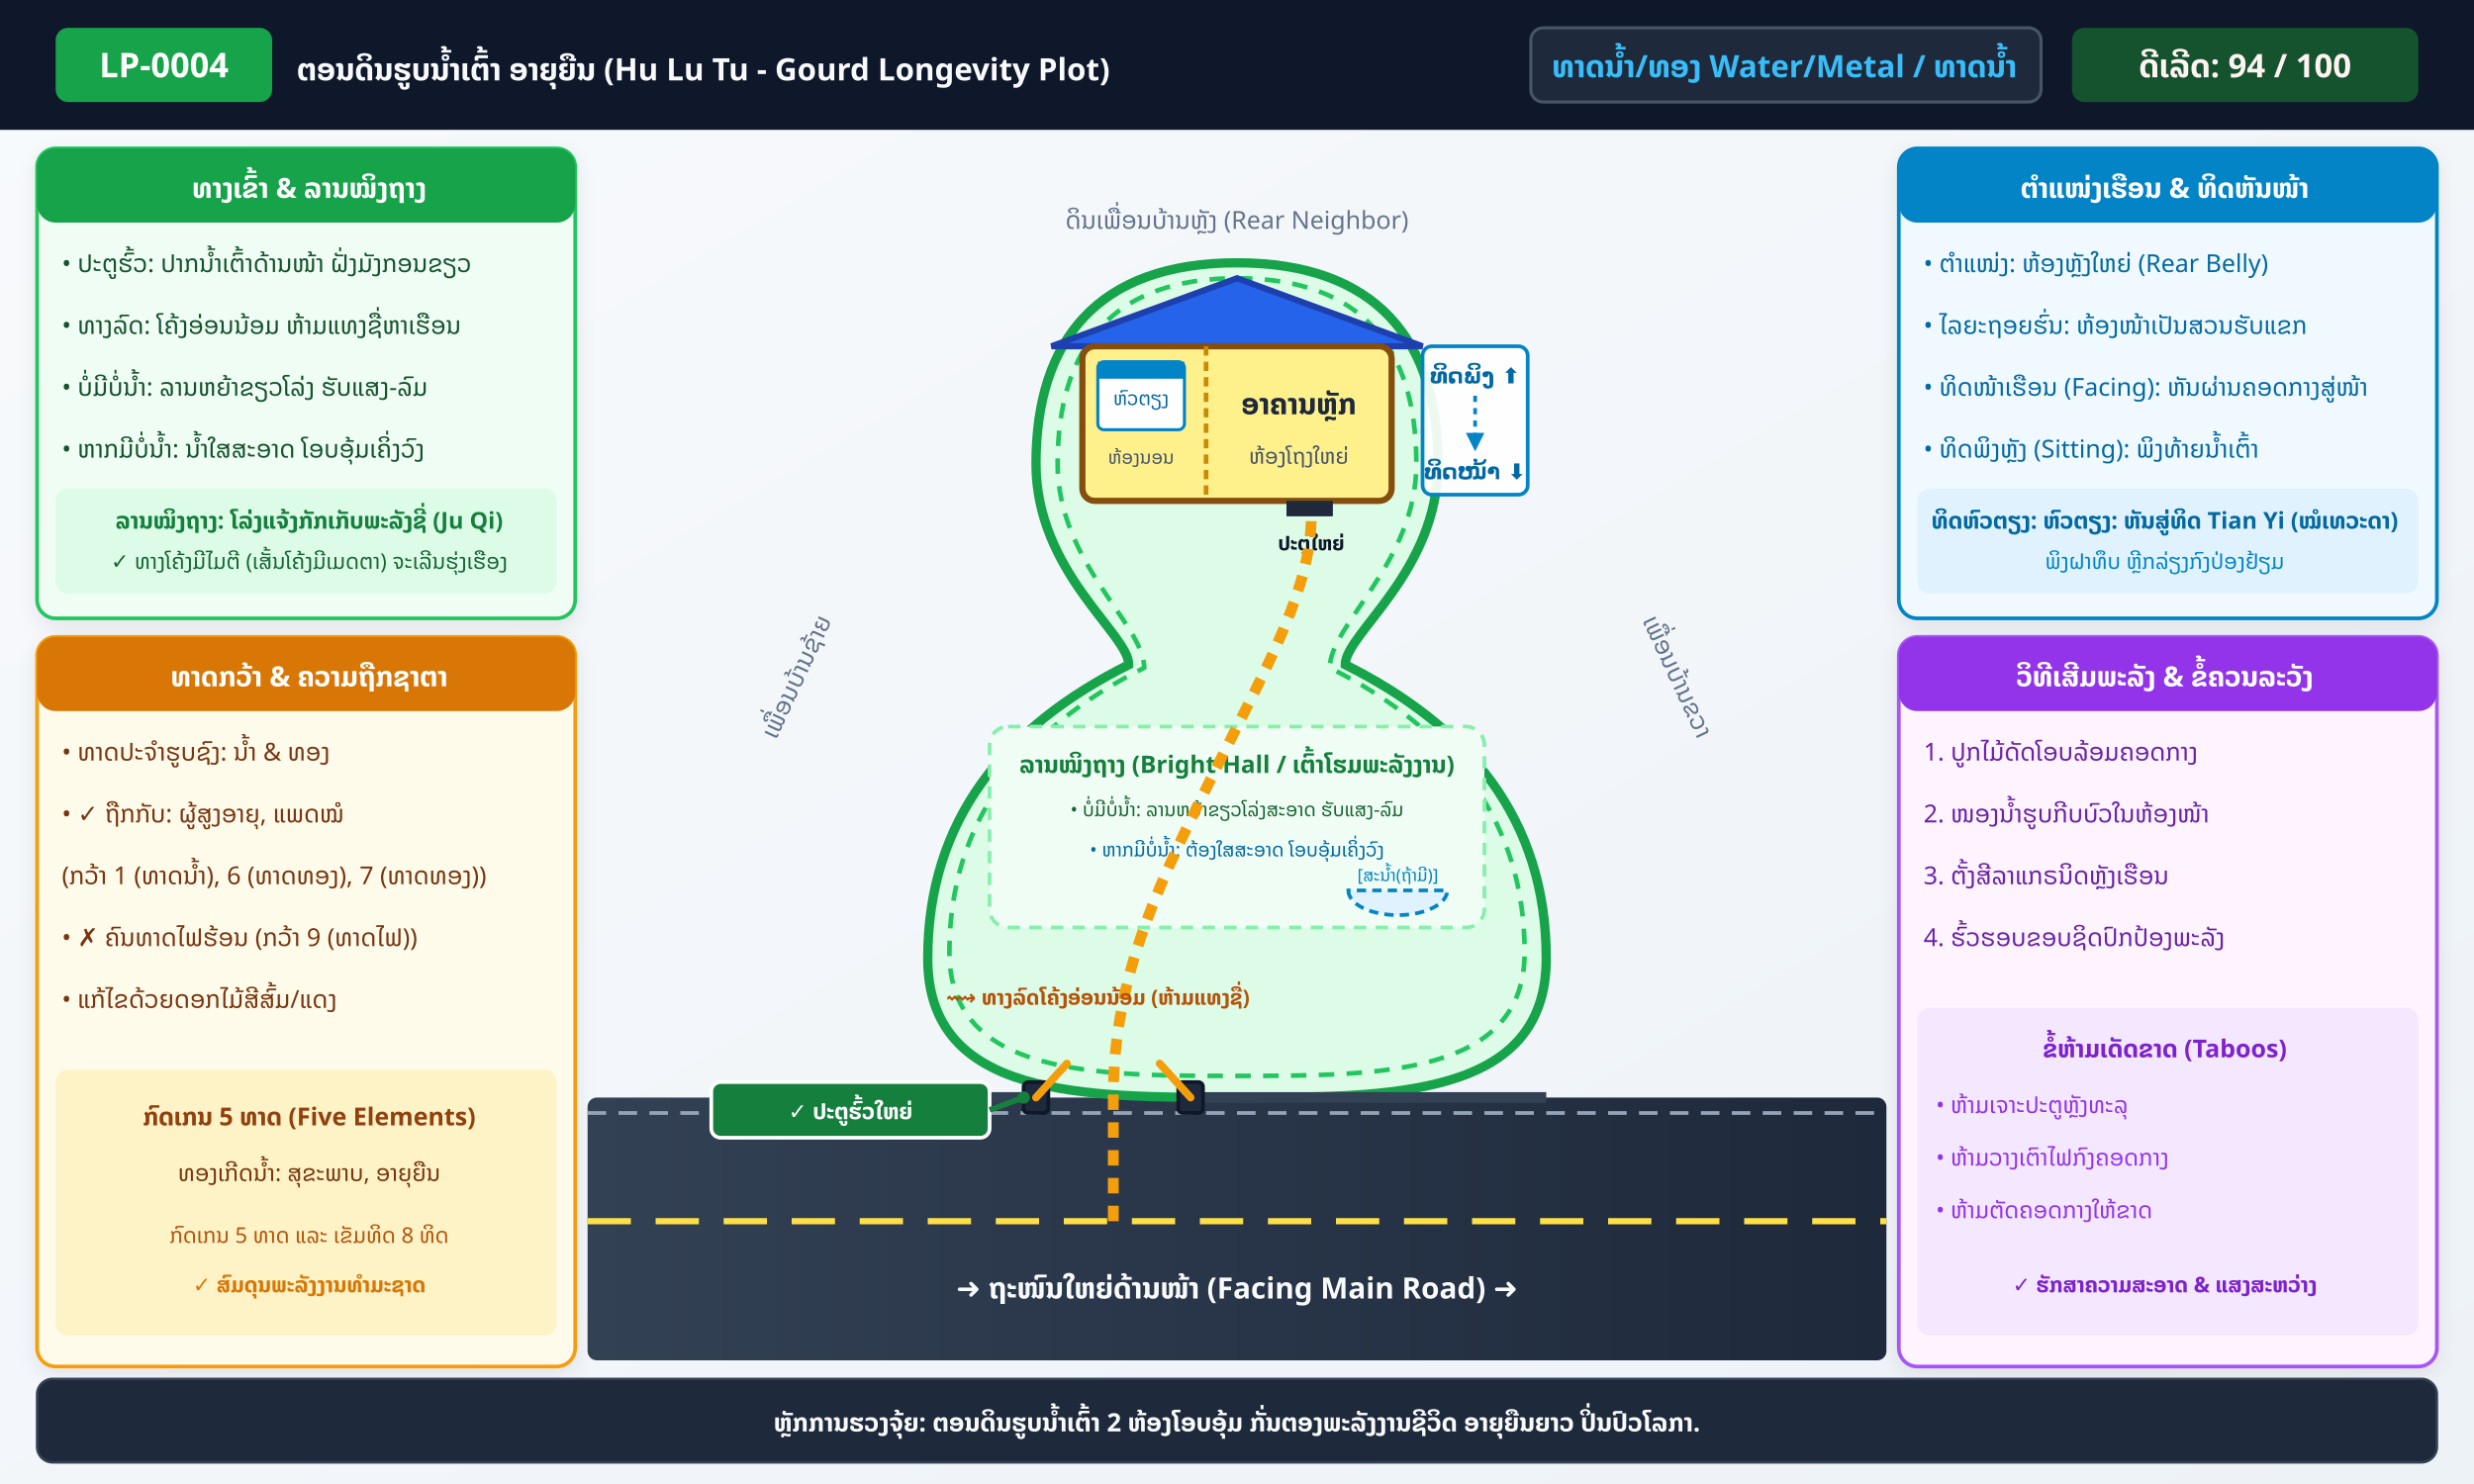
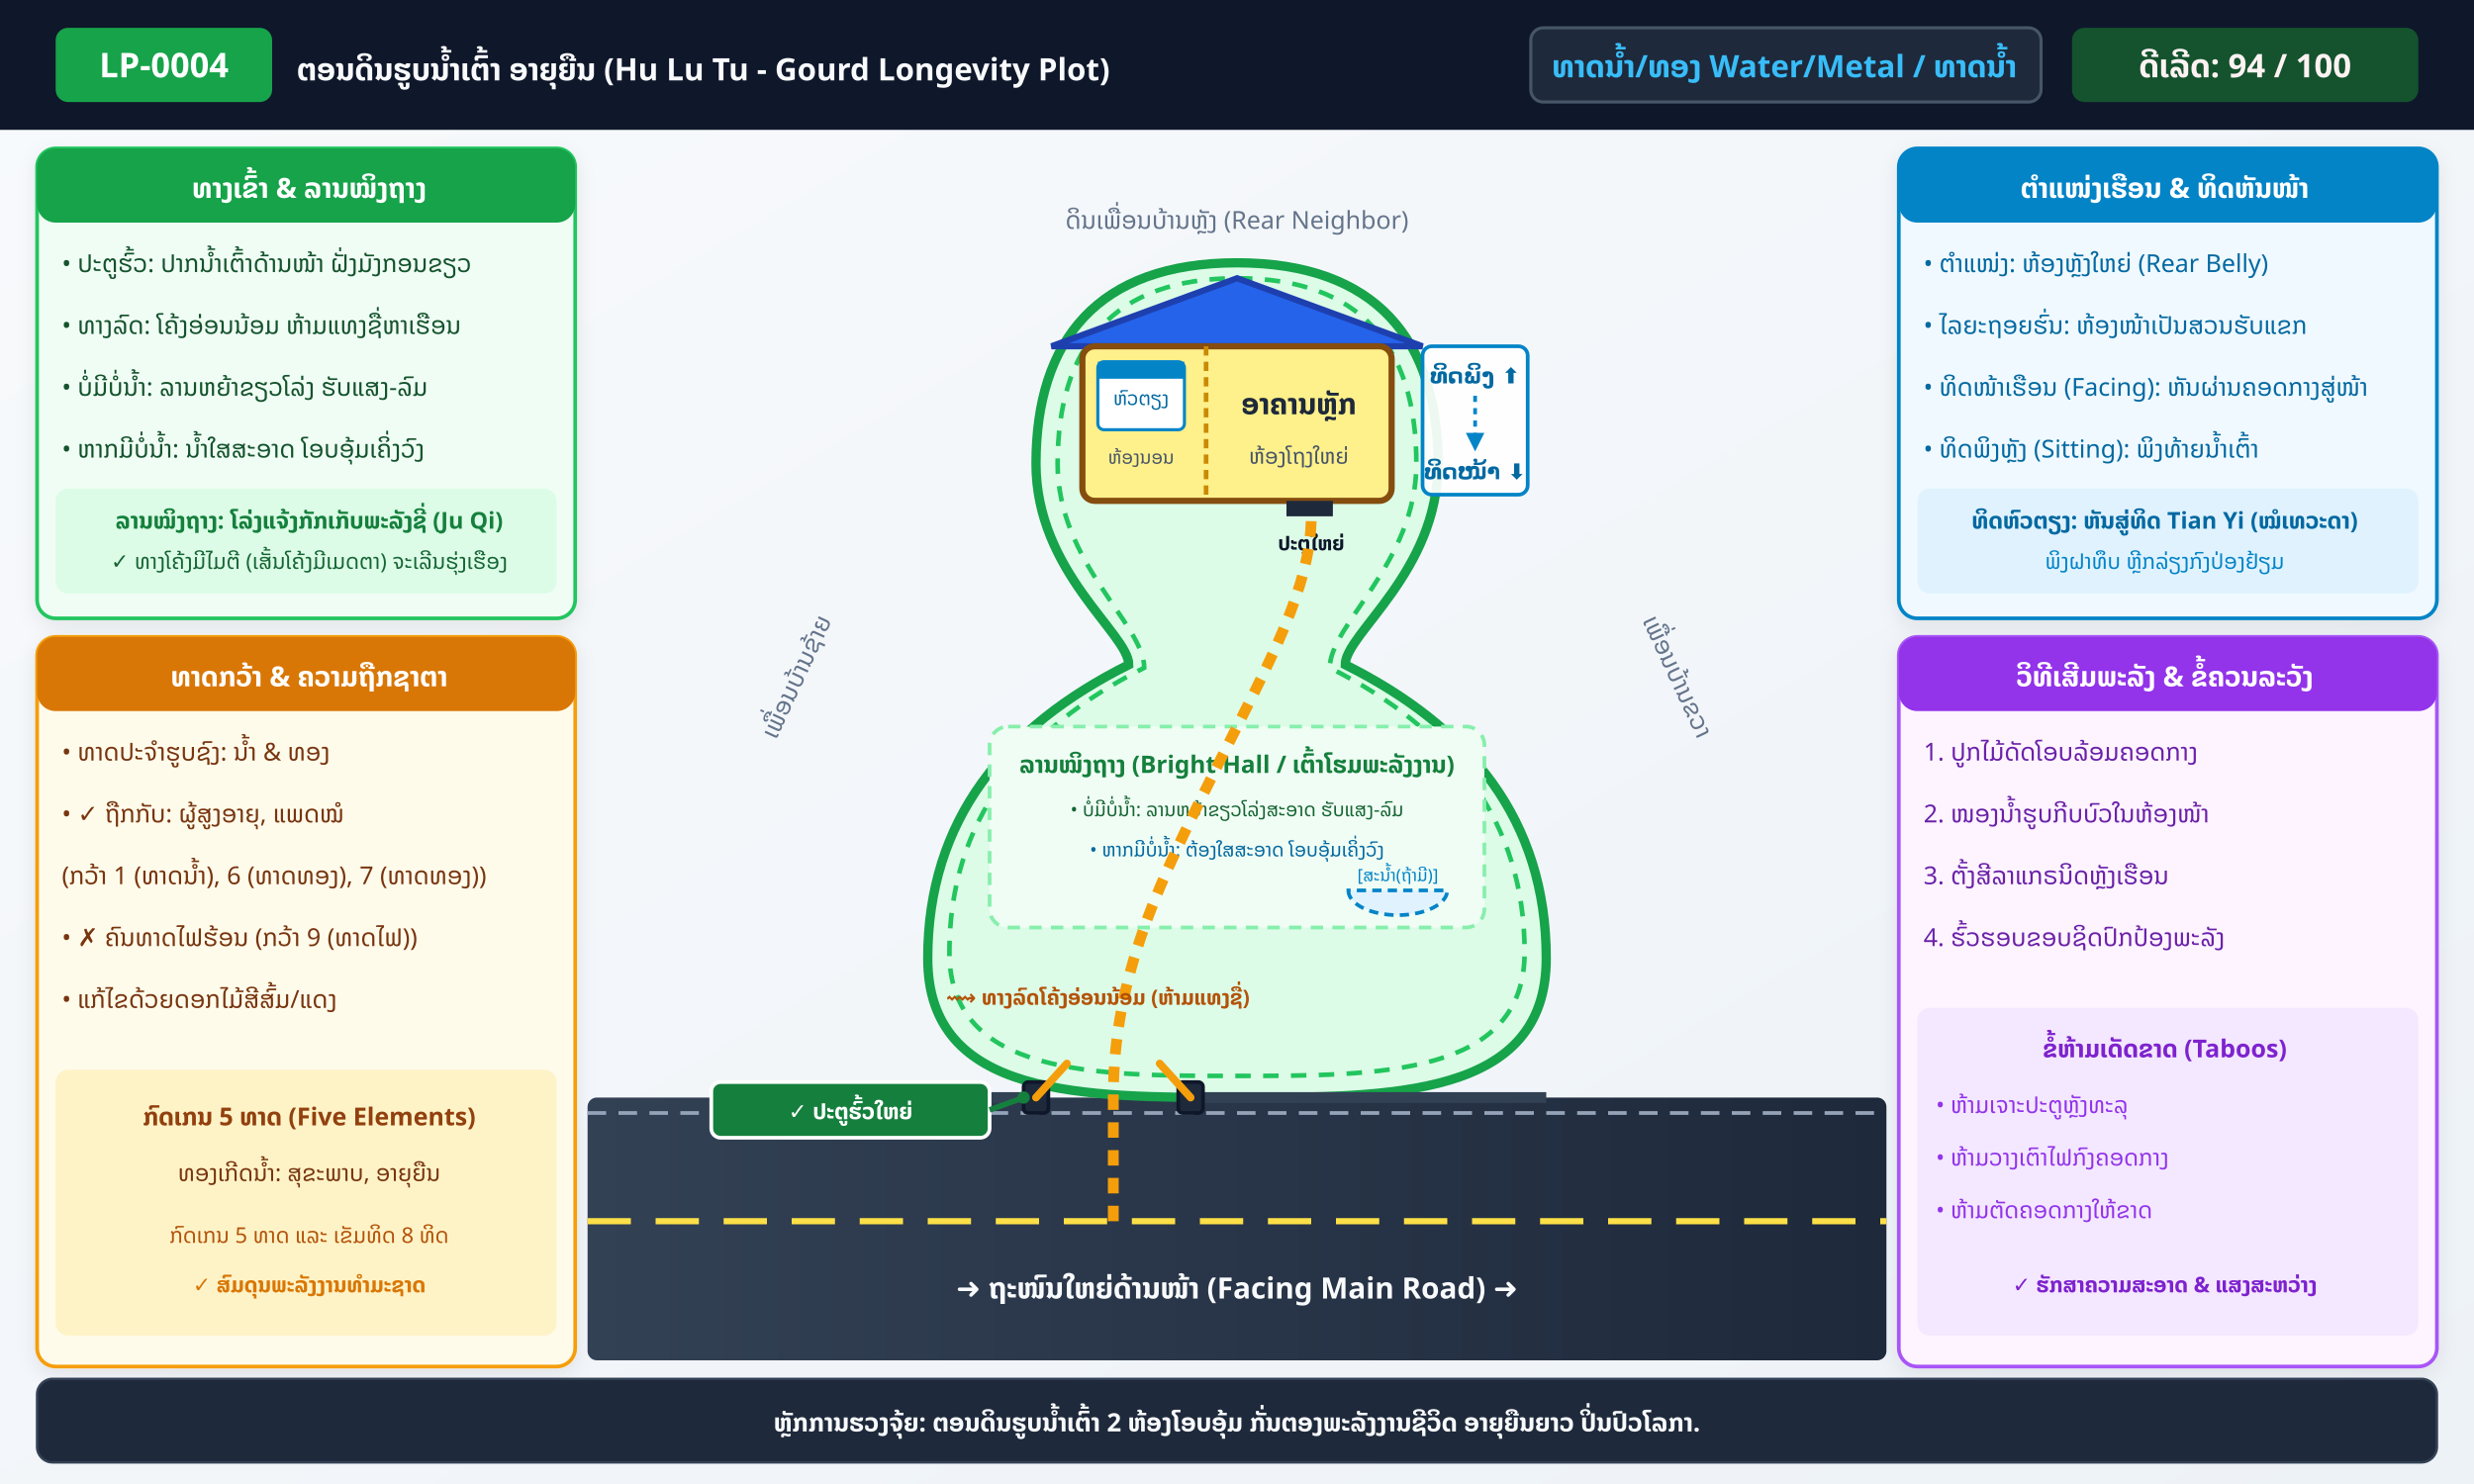
<svg xmlns="http://www.w3.org/2000/svg" viewBox="0 0 800 480" width="800" height="480">
  <defs>
    <linearGradient id="bgGrad" x1="0%" y1="0%" x2="100%" y2="100%">
      <stop offset="0%" stop-color="#F8FAFC" />
      <stop offset="100%" stop-color="#EDF2F7" />
    </linearGradient>
    <linearGradient id="roadGrad" x1="0%" y1="0%" x2="100%" y2="0%">
      <stop offset="0%" stop-color="#334155" />
      <stop offset="100%" stop-color="#1E293B" />
    </linearGradient>
    <filter id="shadow" x="-5%" y="-5%" width="110%" height="110%">
      <feDropShadow dx="0" dy="2" stdDeviation="3" flood-opacity="0.08" />
    </filter>
  </defs>
  <rect width="800" height="480" fill="url(#bgGrad)" />
  <rect x="0" y="0" width="800" height="42" fill="#0F172A" />
  <rect x="18" y="9" width="70" height="24" rx="4" fill="#16A34A" />
  <text x="53" y="25" font-family="'Segoe UI', sans-serif" font-weight="bold" font-size="11" fill="#FFFFFF" text-anchor="middle">LP-0004</text>
  <text x="96" y="26" font-family="'Noto Sans Lao', 'Segoe UI', sans-serif" font-weight="bold" font-size="10" fill="#F8FAFC">ຕອນດິນຮູບນ້ຳເຕົ້າ ອາຍຸຍືນ (Hu Lu Tu - Gourd Longevity Plot)</text>
  <rect x="495" y="9" width="165" height="24" rx="4" fill="#1E293B" stroke="#475569" stroke-width="1" />
  <text x="577" y="25" font-family="'Noto Sans Lao', 'Segoe UI', sans-serif" font-weight="bold" font-size="10" fill="#38BDF8" text-anchor="middle">ທາດນ້ຳ/ທອງ Water/Metal / ທາດນ້ຳ</text>
  <rect x="670" y="9" width="112" height="24" rx="4" fill="#14532D" />
  <text x="726" y="25" font-family="'Noto Sans Lao', 'Segoe UI', sans-serif" font-weight="bold" font-size="10.5" fill="#FEF2F2" text-anchor="middle">ດີເລີດ: 94 / 100</text>
  <rect x="12" y="48" width="174" height="152" rx="6" fill="#F0FDF4" stroke="#22C55E" stroke-width="1.2" filter="url(#shadow)" />
  <rect x="12" y="48" width="174" height="24" rx="6" fill="#16A34A" />
  <text x="100" y="64" font-family="'Noto Sans Lao', 'Segoe UI', sans-serif" font-weight="bold" font-size="9" fill="#FFFFFF" text-anchor="middle">ທາງເຂົ້າ &amp; ລານໝິງຖາງ</text>
  <text x="20" y="88" font-family="'Noto Sans Lao', 'Segoe UI', sans-serif" font-size="8" fill="#14532D">• ປະຕູຮົ້ວ: ປາກນ້ຳເຕົ້າດ້ານໜ້າ ຝັ່ງມັງກອນຂຽວ</text>
  <text x="20" y="108" font-family="'Noto Sans Lao', 'Segoe UI', sans-serif" font-size="8" fill="#14532D">• ທາງລົດ: ໂຄ້ງອ່ອນນ້ອມ ຫ້າມແທງຊື່ຫາເຮືອນ</text>
  <text x="20" y="128" font-family="'Noto Sans Lao', 'Segoe UI', sans-serif" font-size="8" fill="#14532D">• ບໍ່ມີບໍ່ນ້ຳ: ລານຫຍ້າຂຽວໂລ່ງ ຮັບແສງ-ລົມ</text>
  <text x="20" y="148" font-family="'Noto Sans Lao', 'Segoe UI', sans-serif" font-size="8" fill="#14532D">• ຫາກມີບໍ່ນ້ຳ: ນ້ຳໃສສະອາດ ໂອບອຸ້ມເຄິ່ງວົງ</text>
  <rect x="18" y="158" width="162" height="34" rx="4" fill="#DCFCE7" />
  <text x="100" y="171" font-family="'Noto Sans Lao', 'Segoe UI', sans-serif" font-weight="bold" font-size="7.5" fill="#15803D" text-anchor="middle">ລານໝິງຖາງ: ໂລ່ງແຈ້ງກັກເກັບພະລັງຊີ່ (Ju Qi)</text>
  <text x="100" y="184" font-family="'Noto Sans Lao', 'Segoe UI', sans-serif" font-size="7" fill="#166534" text-anchor="middle">✓ ທາງໂຄ້ງມີໄມຕີ (ເສັ້ນໂຄ້ງມີເມດຕາ) ຈະເລີນຮຸ່ງເຮືອງ</text>
  <rect x="12" y="206" width="174" height="236" rx="6" fill="#FFFBEB" stroke="#F59E0B" stroke-width="1.2" filter="url(#shadow)" />
  <rect x="12" y="206" width="174" height="24" rx="6" fill="#D97706" />
  <text x="100" y="222" font-family="'Noto Sans Lao', 'Segoe UI', sans-serif" font-weight="bold" font-size="9" fill="#FFFFFF" text-anchor="middle">ທາດກວ້າ &amp; ຄວາມຖືກຊາຕາ</text>
  <text x="20" y="246" font-family="'Noto Sans Lao', 'Segoe UI', sans-serif" font-size="8" fill="#78350F">• ທາດປະຈຳຮູບຊົງ: ນ້ຳ &amp; ທອງ</text>
  <text x="20" y="266" font-family="'Noto Sans Lao', 'Segoe UI', sans-serif" font-size="8" fill="#78350F">• ✓ ຖືກກັບ: ຜູ້ສູງອາຍຸ, ແພດໝໍ</text>
  <text x="20" y="286" font-family="'Noto Sans Lao', 'Segoe UI', sans-serif" font-size="8" fill="#78350F">(ກວ້າ 1 (ທາດນ້ຳ), 6 (ທາດທອງ), 7 (ທາດທອງ))</text>
  <text x="20" y="306" font-family="'Noto Sans Lao', 'Segoe UI', sans-serif" font-size="8" fill="#78350F">• ✗ ຄົນທາດໄຟຮ້ອນ (ກວ້າ 9 (ທາດໄຟ))</text>
  <text x="20" y="326" font-family="'Noto Sans Lao', 'Segoe UI', sans-serif" font-size="8" fill="#78350F">• ແກ້ໄຂດ້ວຍດອກໄມ້ສີສົ້ມ/ແດງ</text>
  <rect x="18" y="346" width="162" height="86" rx="4" fill="#FEF3C7" />
  <text x="100" y="364" font-family="'Noto Sans Lao', 'Segoe UI', sans-serif" font-weight="bold" font-size="8" fill="#92400E" text-anchor="middle">ກົດເກນ 5 ທາດ (Five Elements)</text>
  <text x="100" y="382" font-family="'Noto Sans Lao', 'Segoe UI', sans-serif" font-size="7.5" fill="#78350F" text-anchor="middle">ທອງເກີດນ້ຳ: ສຸຂະພາບ, ອາຍຸຍືນ</text>
  <text x="100" y="402" font-family="'Noto Sans Lao', 'Segoe UI', sans-serif" font-size="7" fill="#B45309" text-anchor="middle">ກົດເກນ 5 ທາດ ແລະ ເຂັມທິດ 8 ທິດ</text>
  <text x="100" y="418" font-family="'Noto Sans Lao', 'Segoe UI', sans-serif" font-weight="bold" font-size="7" fill="#D97706" text-anchor="middle">✓ ສົມດຸນພະລັງງານທຳມະຊາດ</text>
  <rect x="614" y="48" width="174" height="152" rx="6" fill="#F0F9FF" stroke="#0284C7" stroke-width="1.2" filter="url(#shadow)" />
  <rect x="614" y="48" width="174" height="24" rx="6" fill="#0284C7" />
  <text x="700" y="64" font-family="'Noto Sans Lao', 'Segoe UI', sans-serif" font-weight="bold" font-size="9" fill="#FFFFFF" text-anchor="middle">ຕຳແໜ່ງເຮືອນ &amp; ທິດຫັນໜ້າ</text>
  <text x="622" y="88" font-family="'Noto Sans Lao', 'Segoe UI', sans-serif" font-size="8" fill="#0369A1">• ຕຳແໜ່ງ: ຫ້ອງຫຼັງໃຫຍ່ (Rear Belly)</text>
  <text x="622" y="108" font-family="'Noto Sans Lao', 'Segoe UI', sans-serif" font-size="8" fill="#0369A1">• ໄລຍະຖອຍຮົ່ນ: ຫ້ອງໜ້າເປັນສວນຮັບແຂກ</text>
  <text x="622" y="128" font-family="'Noto Sans Lao', 'Segoe UI', sans-serif" font-size="8" fill="#0369A1">• ທິດໜ້າເຮືອນ (Facing): ຫັນຜ່ານຄອດກາງສູ່ໜ້າ</text>
  <text x="622" y="148" font-family="'Noto Sans Lao', 'Segoe UI', sans-serif" font-size="8" fill="#0369A1">• ທິດພິງຫຼັງ (Sitting): ພິງທ້າຍນ້ຳເຕົ້າ</text>
  <rect x="620" y="158" width="162" height="34" rx="4" fill="#E0F2FE" />
-   <text x="700" y="171" font-family="'Noto Sans Lao', 'Segoe UI', sans-serif" font-weight="bold" font-size="7.5" fill="#0369A1" text-anchor="middle">ທິດຫົວຕຽງ: ຫົວຕຽງ: ຫັນສູ່ທິດ Tian Yi (ໝໍເທວະດາ)</text>
+   <text x="700" y="171" font-family="'Noto Sans Lao', 'Segoe UI', sans-serif" font-weight="bold" font-size="7.5" fill="#0369A1" text-anchor="middle">ທິດຫົວຕຽງ: ຫັນສູ່ທິດ Tian Yi (ໝໍເທວະດາ)</text>
  <text x="700" y="184" font-family="'Noto Sans Lao', 'Segoe UI', sans-serif" font-size="7" fill="#0284C7" text-anchor="middle">ພິງຝາທຶບ ຫຼີກລ່ຽງກົງປ່ອງຢ້ຽມ</text>
  <rect x="614" y="206" width="174" height="236" rx="6" fill="#FDF4FF" stroke="#A855F7" stroke-width="1.2" filter="url(#shadow)" />
  <rect x="614" y="206" width="174" height="24" rx="6" fill="#9333EA" />
  <text x="700" y="222" font-family="'Noto Sans Lao', 'Segoe UI', sans-serif" font-weight="bold" font-size="9" fill="#FFFFFF" text-anchor="middle">ວິທີເສີມພະລັງ &amp; ຂໍ້ຄວນລະວັງ</text>
  <text x="622" y="246" font-family="'Noto Sans Lao', 'Segoe UI', sans-serif" font-size="8" fill="#6B21A8">1. ປູກໄມ້ດັດໂອບລ້ອມຄອດກາງ</text>
  <text x="622" y="266" font-family="'Noto Sans Lao', 'Segoe UI', sans-serif" font-size="8" fill="#6B21A8">2. ໜອງນ້ຳຮູບກີບບົວໃນຫ້ອງໜ້າ</text>
  <text x="622" y="286" font-family="'Noto Sans Lao', 'Segoe UI', sans-serif" font-size="8" fill="#6B21A8">3. ຕັ້ງສີລາແກຣນິດຫຼັງເຮືອນ</text>
  <text x="622" y="306" font-family="'Noto Sans Lao', 'Segoe UI', sans-serif" font-size="8" fill="#6B21A8">4. ຮົ້ວຮອບຂອບຊິດປົກປ້ອງພະລັງ</text>
  <rect x="620" y="326" width="162" height="106" rx="4" fill="#F3E8FF" />
  <text x="700" y="342" font-family="'Noto Sans Lao', 'Segoe UI', sans-serif" font-weight="bold" font-size="8" fill="#7E22CE" text-anchor="middle">ຂໍ້ຫ້າມເດັດຂາດ (Taboos)</text>
  <text x="626" y="360" font-family="'Noto Sans Lao', 'Segoe UI', sans-serif" font-size="7.5" fill="#9333EA">• ຫ້າມເຈາະປະຕູຫຼັງທະລຸ</text>
  <text x="626" y="377" font-family="'Noto Sans Lao', 'Segoe UI', sans-serif" font-size="7.5" fill="#9333EA">• ຫ້າມວາງເຕົາໄຟກົງຄອດກາງ</text>
  <text x="626" y="394" font-family="'Noto Sans Lao', 'Segoe UI', sans-serif" font-size="7.5" fill="#9333EA">• ຫ້າມຕັດຄອດກາງໃຫ້ຂາດ</text>
  <text x="700" y="418" font-family="'Noto Sans Lao', 'Segoe UI', sans-serif" font-weight="bold" font-size="7" fill="#7E22CE" text-anchor="middle">✓ ຮັກສາຄວາມສະອາດ &amp; ແສງສະຫວ່າງ</text>
  <rect x="190" y="355" width="420" height="85" fill="url(#roadGrad)" rx="3" />
  <line x1="190" y1="395" x2="610" y2="395" stroke="#FDE047" stroke-width="2" stroke-dasharray="14,8" />
  <line x1="190" y1="360" x2="610" y2="360" stroke="#94A3B8" stroke-width="1.2" stroke-dasharray="6,4" />
  <text x="400" y="420" font-family="'Noto Sans Lao', 'Segoe UI', sans-serif" font-weight="bold" font-size="9.5" fill="#F8FAFC" text-anchor="middle">➜ ຖະໜົນໃຫຍ່ດ້ານໜ້າ (Facing Main Road) ➜</text>
  <g>
    <text x="400" y="74" font-family="'Noto Sans Lao', 'Segoe UI', sans-serif" font-size="8" fill="#64748B" text-anchor="middle">ດິນເພື່ອນບ້ານຫຼັງ (Rear Neighbor)</text>
    <text x="260" y="220" font-family="'Noto Sans Lao', 'Segoe UI', sans-serif" font-size="8" fill="#64748B" text-anchor="middle" transform="rotate(-65 260 220)">ເພື່ອນບ້ານຊ້າຍ</text>
    <text x="540" y="220" font-family="'Noto Sans Lao', 'Segoe UI', sans-serif" font-size="8" fill="#64748B" text-anchor="middle" transform="rotate(65 540 220)">ເພື່ອນບ້ານຂວາ</text>
    <path d="M 400 85 C 445 85 465 110 465 150 C 465 185 435 205 435 215 C 475 235 500 265 500 310 C 500 355 450 355 400 355 C 350 355 300 355 300 310 C 300 265 325 235 365 215 C 365 205 335 185 335 150 C 335 110 355 85 400 85 Z" fill="#DCFCE7" stroke="#16A34A" stroke-width="3" />
    <path d="M 400 90 C 440 90 458 112 458 150 C 458 182 430 202 430 216 C 470 236 493 266 493 308 C 493 348 446 348 400 348 C 354 348 307 348 307 308 C 307 266 330 236 370 216 C 370 202 342 182 342 150 C 342 112 360 90 400 90 Z" fill="none" stroke="#22C55E" stroke-width="1.5" stroke-dasharray="5,4" />
    <polygon points="340,112 400,90 460,112" fill="#2563EB" stroke="#1E40AF" stroke-width="2" />
    <rect x="350" y="112" width="100" height="50" fill="#FEF08A" stroke="#854D0E" stroke-width="2" rx="4" />
    <line x1="390" y1="112" x2="390" y2="162" stroke="#CA8A04" stroke-width="1.5" stroke-dasharray="3,2" />
    <rect x="355" y="117" width="28" height="22" rx="2" fill="#FFFFFF" stroke="#0284C7" stroke-width="1" />
    <rect x="355" y="117" width="28" height="5.5" fill="#0284C7" />
    <text x="369" y="131" font-family="'Noto Sans Lao', 'Segoe UI', sans-serif" font-size="6.2" fill="#0369A1" text-anchor="middle">ຫົວຕຽງ</text>
    <text x="369" y="150" font-family="'Noto Sans Lao', 'Segoe UI', sans-serif" font-size="6" fill="#475569" text-anchor="middle">ຫ້ອງນອນ</text>
    <text x="420" y="134" font-family="'Noto Sans Lao', 'Segoe UI', sans-serif" font-weight="bold" font-size="9.5" fill="#1E293B" text-anchor="middle">ອາຄານຫຼັກ</text>
    <text x="420" y="150" font-family="'Noto Sans Lao', 'Segoe UI', sans-serif" font-size="7" fill="#475569" text-anchor="middle">ຫ້ອງໂຖງໃຫຍ່</text>
    <rect x="416" y="162" width="15" height="5" fill="#1E293B" />
    <text x="424" y="178" font-family="'Noto Sans Lao', 'Segoe UI', sans-serif" font-weight="bold" font-size="6.5" fill="#0F172A" text-anchor="middle">ປະຕູໃຫຍ່</text>
    <g transform="translate(460, 112)">
      <rect x="0" y="0" width="34" height="48" rx="3" fill="#FFFFFF" fill-opacity="0.92" stroke="#0284C7" stroke-width="1.2" />
      <text x="17" y="12" font-family="'Segoe UI', sans-serif" font-weight="bold" font-size="7" fill="#0369A1" text-anchor="middle">ທິດພິງ ⬆</text>
      <line x1="17" y1="16" x2="17" y2="32" stroke="#0284C7" stroke-width="1.2" stroke-dasharray="2,2" />
      <polygon points="17,34 14,28 20,28" fill="#0284C7" />
      <text x="17" y="43" font-family="'Segoe UI', sans-serif" font-weight="bold" font-size="7" fill="#0369A1" text-anchor="middle">ທິດໜ້າ ⬇</text>
    </g>
    <rect x="320" y="235" width="160" height="65" rx="6" fill="#F0FDF4" stroke="#86EFAC" stroke-width="1.2" stroke-dasharray="4,3" />
    <text x="400" y="250" font-family="'Noto Sans Lao', 'Segoe UI', sans-serif" font-weight="bold" font-size="7.8" fill="#15803D" text-anchor="middle">ລານໝິງຖາງ (Bright Hall / ເຕົ້າໂຮມພະລັງງານ)</text>
    <text x="400" y="264" font-family="'Noto Sans Lao', 'Segoe UI', sans-serif" font-size="6.2" fill="#166534" text-anchor="middle">• ບໍ່ມີບໍ່ນ້ຳ: ລານຫຍ້າຂຽວໂລ່ງສະອາດ ຮັບແສງ-ລົມ</text>
    <text x="400" y="277" font-family="'Noto Sans Lao', 'Segoe UI', sans-serif" font-size="6.2" fill="#0369A1" text-anchor="middle">• ຫາກມີບໍ່ນ້ຳ: ຕ້ອງໃສສະອາດ ໂອບອຸ້ມເຄິ່ງວົງ</text>
    <path d="M 436 288 A 16 8 0 0 0 468 288 Z" fill="#E0F2FE" stroke="#0284C7" stroke-width="1.2" stroke-dasharray="3,2" />
    <text x="452" y="285" font-family="'Noto Sans Lao', 'Segoe UI', sans-serif" font-size="5.5" fill="#0284C7" text-anchor="middle">[ສະນ້ຳ(ຖ້າມີ)]</text>
    <line x1="300" y1="355" x2="335" y2="355" stroke="#334155" stroke-width="3.5" />
    <line x1="385" y1="355" x2="500" y2="355" stroke="#334155" stroke-width="3.5" />
    <rect x="331" y="350" width="8" height="10" rx="1.5" fill="#1E293B" stroke="#0F172A" stroke-width="1.2" />
    <rect x="381" y="350" width="8" height="10" rx="1.5" fill="#1E293B" stroke="#0F172A" stroke-width="1.2" />
    <line x1="335" y1="355" x2="345" y2="344" stroke="#F59E0B" stroke-width="2.5" stroke-linecap="round" />
    <line x1="385" y1="355" x2="375" y2="344" stroke="#F59E0B" stroke-width="2.5" stroke-linecap="round" />
    <path d="M 360 395 L 360 355 C 360 315 375 285 395 245 C 410 215 424 190 424 167" fill="none" stroke="#F59E0B" stroke-width="3.5" stroke-dasharray="5,4" />
    <text x="355" y="325" font-family="'Noto Sans Lao', 'Segoe UI', sans-serif" font-weight="bold" font-size="6.8" fill="#B45309" text-anchor="middle">⟿ ທາງລົດໂຄ້ງອ່ອນນ້ອມ (ຫ້າມແທງຊື່)</text>
    <g transform="translate(230, 350)">
      <rect x="0" y="0" width="90" height="18" rx="3" fill="#15803D" stroke="#FFFFFF" stroke-width="1.2" />
      <text x="45" y="12" font-family="'Noto Sans Lao', 'Segoe UI', sans-serif" font-weight="bold" font-size="7.2" fill="#FFFFFF" text-anchor="middle">✓ ປະຕູຮົ້ວໃຫຍ່</text>
      <line x1="90" y1="9" x2="101" y2="5" stroke="#15803D" stroke-width="1.8" />
      <circle cx="101" cy="5" r="2" fill="#15803D" />
    </g>
  </g>
  <rect x="12" y="446" width="776" height="27" rx="5" fill="#1E293B" stroke="#334155" stroke-width="0.8" />
  <text x="400" y="463" font-family="'Noto Sans Lao', 'Segoe UI', sans-serif" font-weight="bold" font-size="8.2" fill="#F8FAFC" text-anchor="middle">ຫຼັກການຮວງຈຸ້ຍ: ຕອນດິນຮູບນ້ຳເຕົ້າ 2 ຫ້ອງໂອບອຸ້ມ ກັ່ນຕອງພະລັງງານຊີວິດ ອາຍຸຍືນຍາວ ປິ່ນປົວໂລກາ.</text>
</svg>
